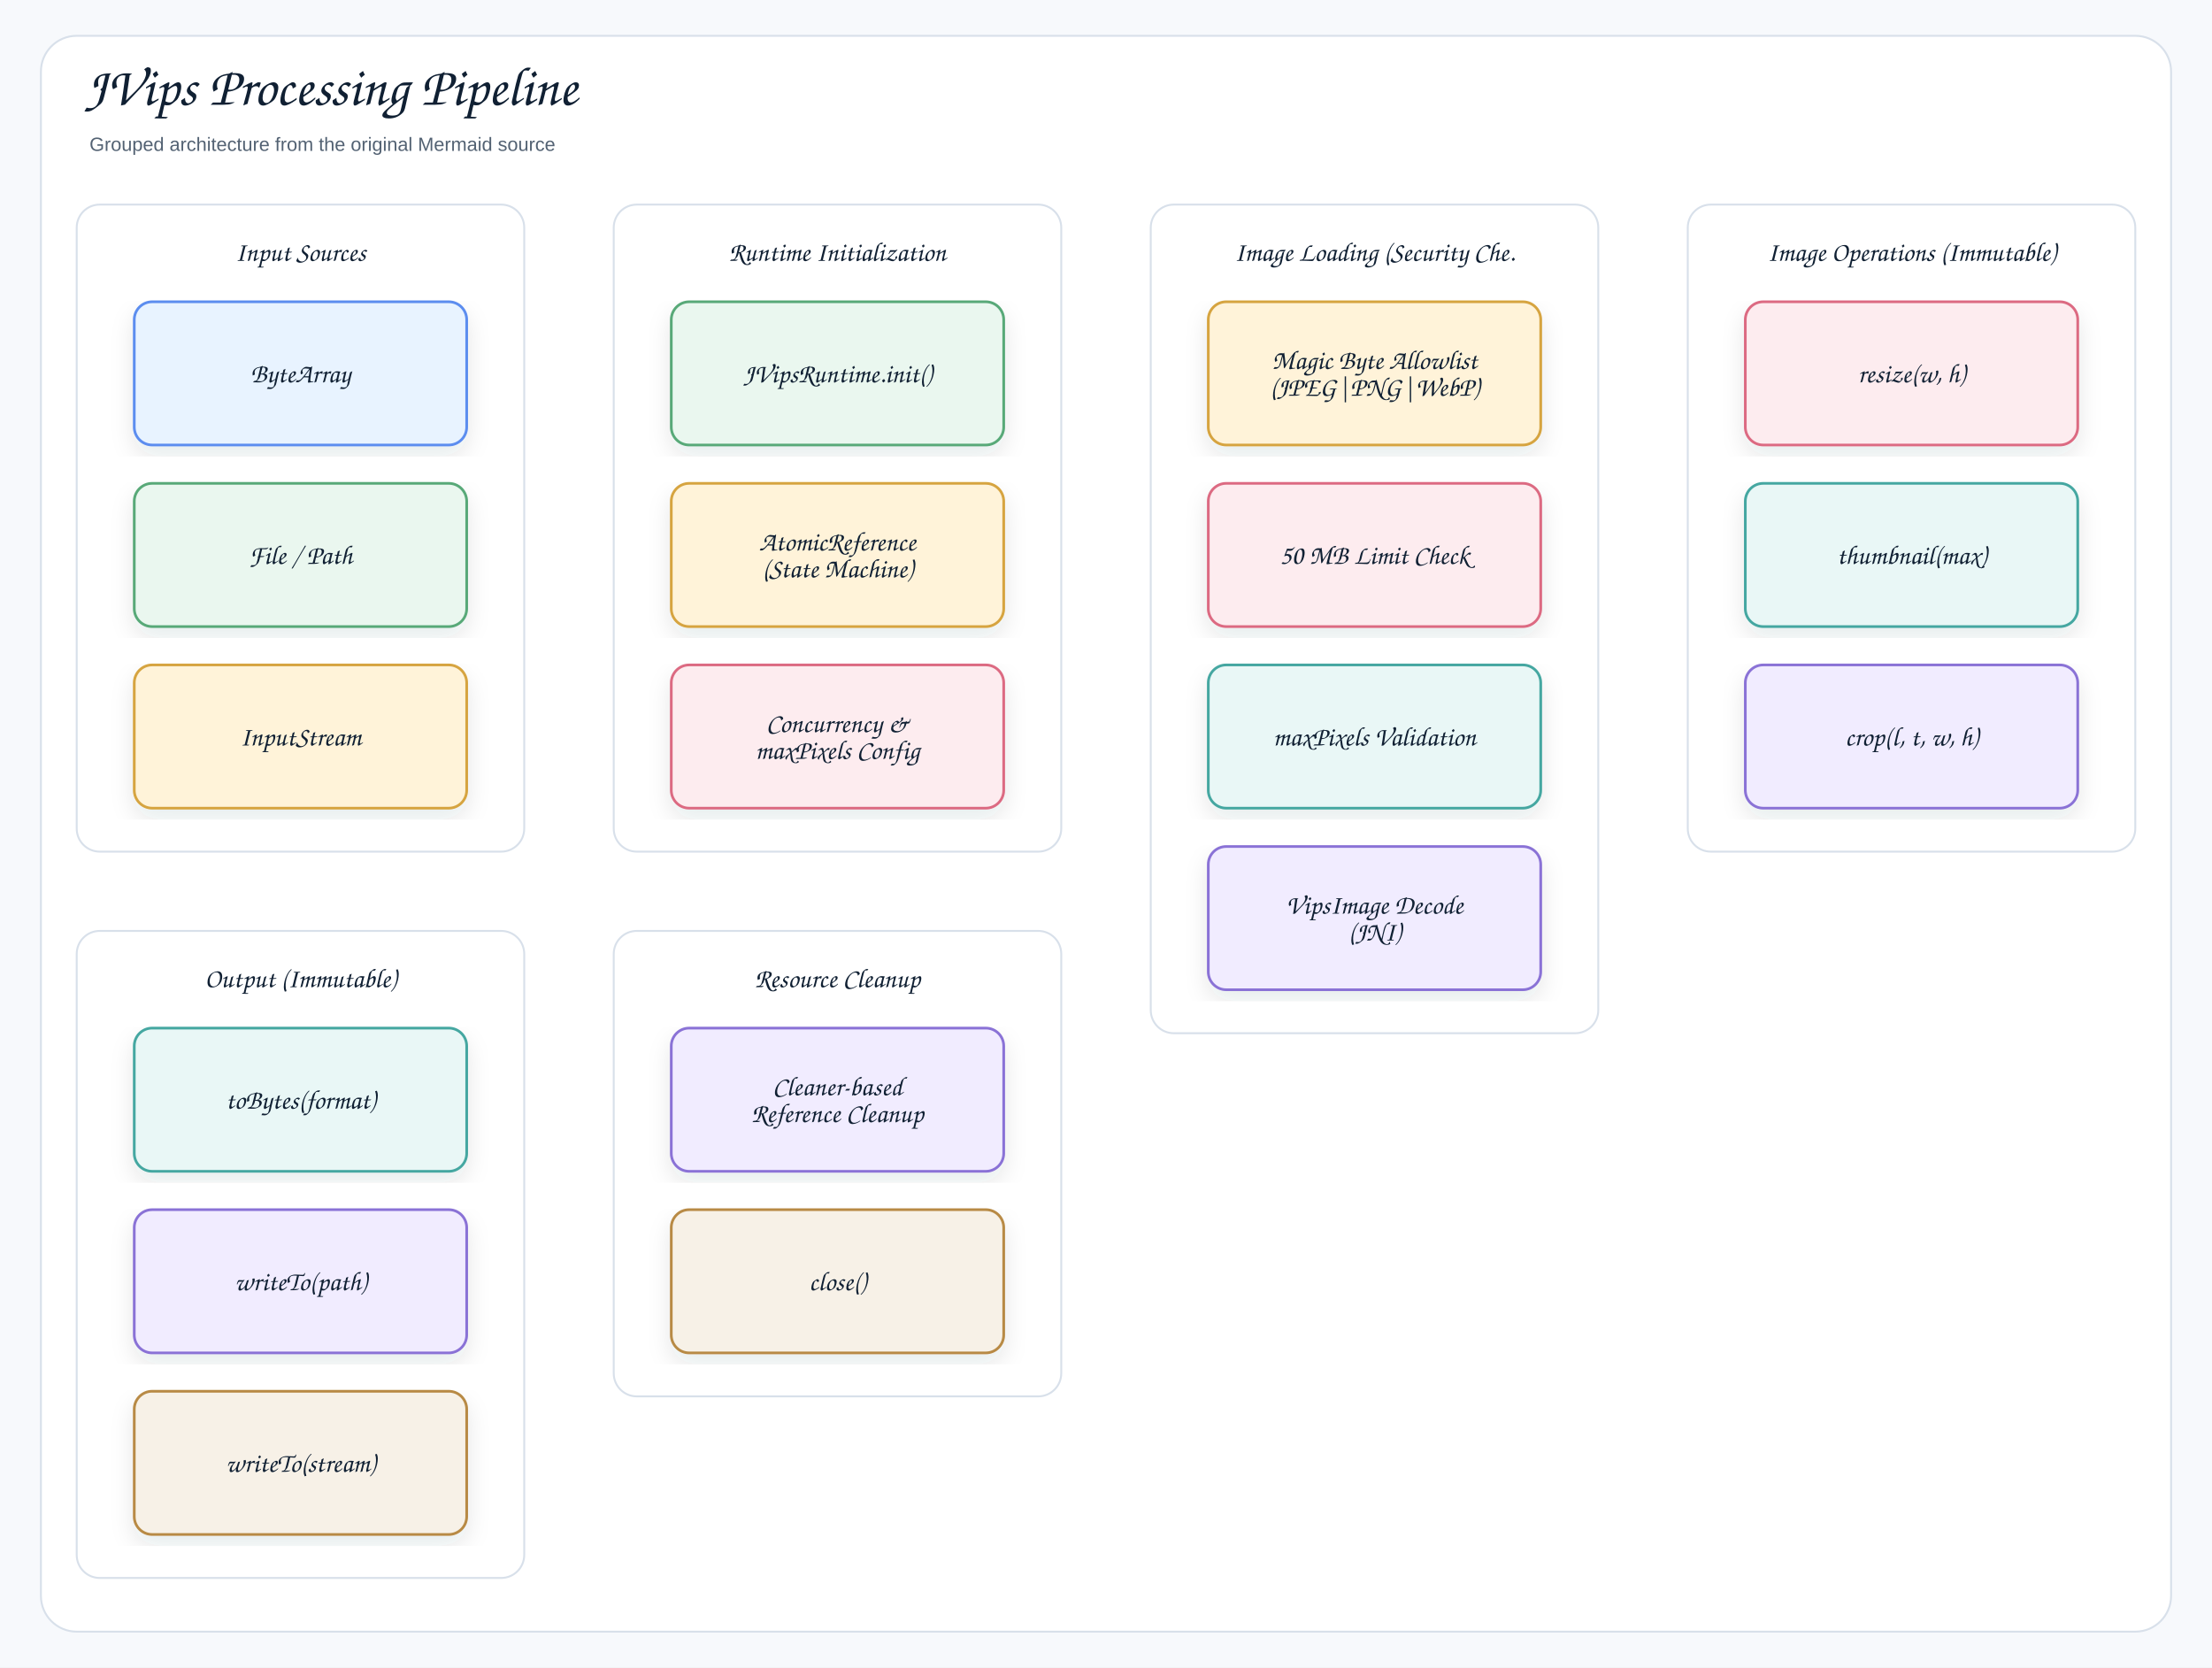
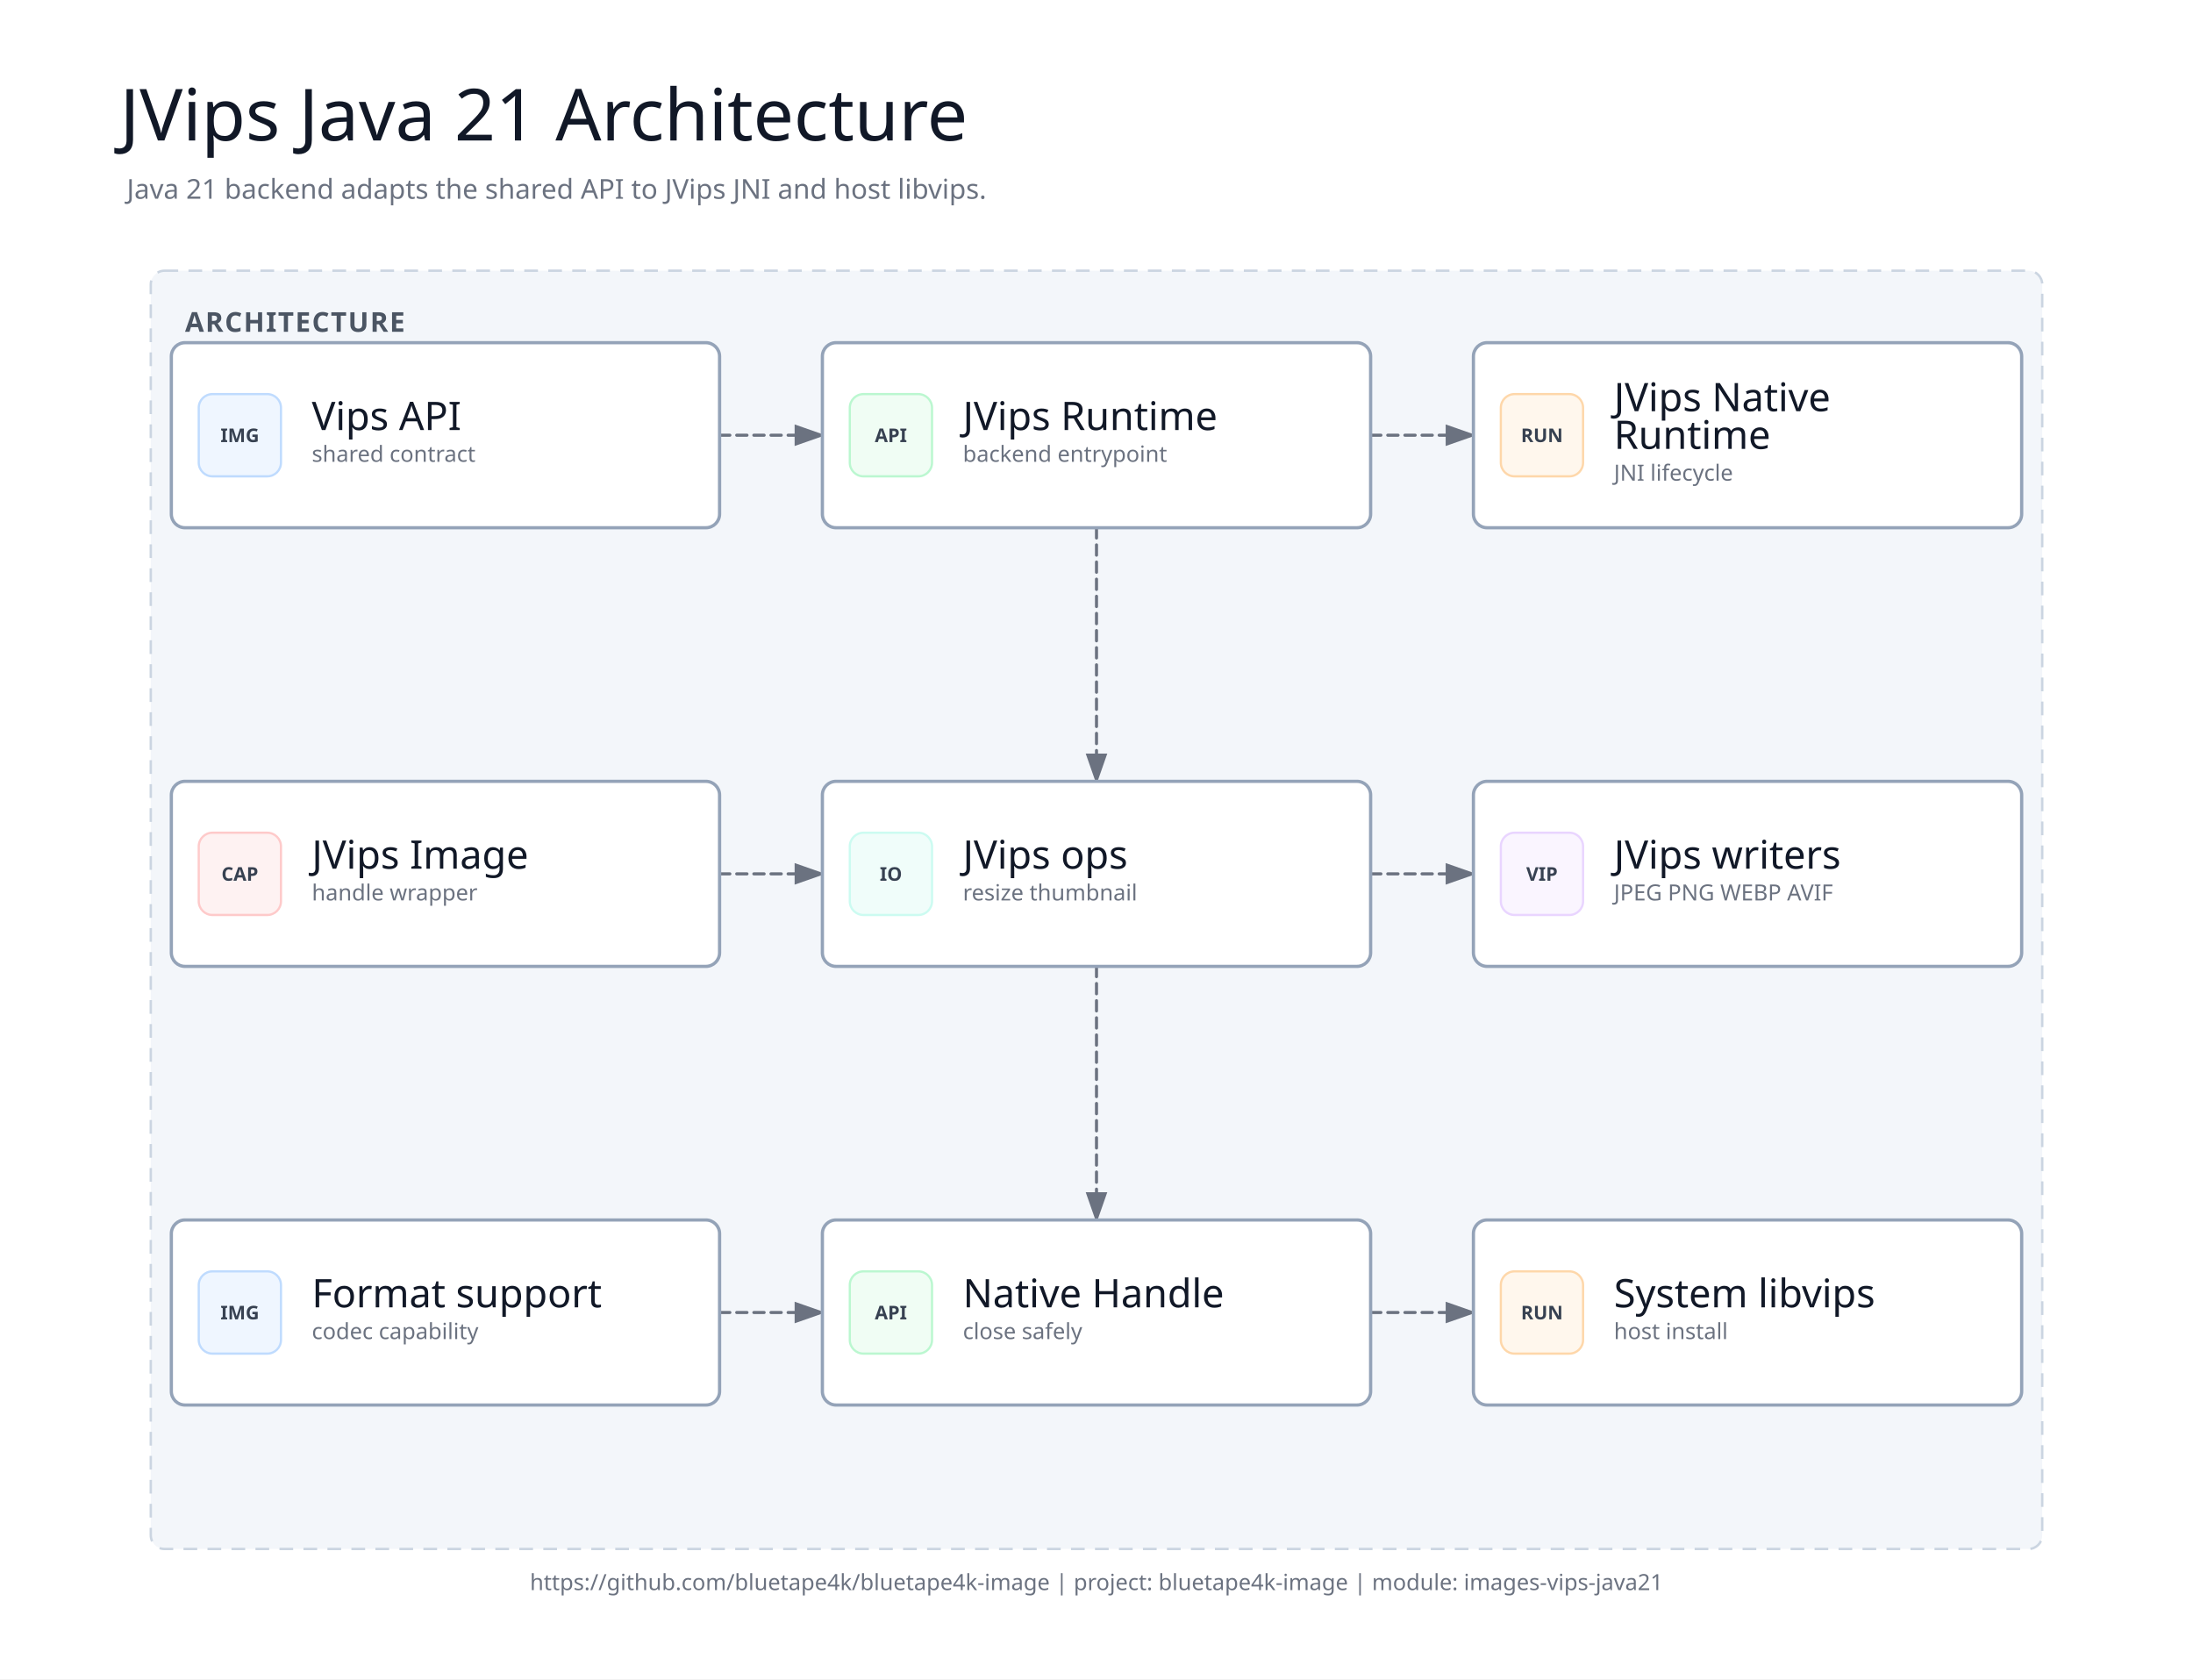
- <svg xmlns="http://www.w3.org/2000/svg" width="1730" height="1304" viewBox="0 0 1730 1304" role="img" aria-label="JVips Processing Pipeline">
+ <svg xmlns="http://www.w3.org/2000/svg" width="1280" height="980" viewBox="0 0 1280 980" role="img" aria-label="JVips Java 21 Architecture">
  <defs>
-     <filter id="shadow" x="-8%" y="-8%" width="116%" height="116%">
-       <feDropShadow dx="0" dy="8" stdDeviation="9" flood-color="#1f2937" flood-opacity="0.10" />
-     </filter>
-     <marker id="openArrow" markerWidth="12" markerHeight="10" refX="10" refY="5" orient="auto" markerUnits="strokeWidth">
-       <path d="M 1 1 L 10 5 L 1 9" fill="none" stroke="#758297" stroke-width="1.8" stroke-linecap="round" stroke-linejoin="round" />
+     <marker id="arrow-blue" markerWidth="10" markerHeight="7" refX="9" refY="3.5" orient="auto">
+       <polygon points="0 0, 10 3.5, 0 7" fill="#2563eb" />
    </marker>
-     <marker id="inherit" markerWidth="14" markerHeight="12" refX="12" refY="6" orient="auto" markerUnits="strokeWidth">
-       <path d="M 0 1 L 12 6 L 0 11 Z" fill="#ffffff" stroke="#758297" stroke-width="1.8" />
+     <marker id="arrow-green" markerWidth="10" markerHeight="7" refX="9" refY="3.5" orient="auto">
+       <polygon points="0 0, 10 3.5, 0 7" fill="#16a34a" />
+     </marker>
+     <marker id="arrow-orange" markerWidth="10" markerHeight="7" refX="9" refY="3.5" orient="auto">
+       <polygon points="0 0, 10 3.5, 0 7" fill="#ea580c" />
+     </marker>
+     <marker id="arrow-purple" markerWidth="10" markerHeight="7" refX="9" refY="3.5" orient="auto">
+       <polygon points="0 0, 10 3.5, 0 7" fill="#9333ea" />
+     </marker>
+     <marker id="arrow-gray" markerWidth="10" markerHeight="7" refX="9" refY="3.5" orient="auto">
+       <polygon points="0 0, 10 3.5, 0 7" fill="#6b7280" />
    </marker>
    <style>
-     .canvas{fill:#f7f9fc}.frame{fill:#fff;stroke:#d8e0ea;stroke-width:1.5}
-     .title{font-family:"Architects Daughter","Comic Sans MS","Comic Sans",cursive;font-size:43px;font-weight:400;fill:#102033}
-     .subtitle{font-family:"Comic Sans MS","Comic Sans","Comic Neue",Arial,sans-serif;font-size:15px;font-weight:400;fill:#536273}
-     .label{font-family:"Architects Daughter","Comic Sans MS","Comic Sans",cursive;font-size:25px;font-weight:400;fill:#102033}
-     .smallLabel{font-family:"Architects Daughter","Comic Sans MS","Comic Sans",cursive;font-size:21px;font-weight:400;fill:#102033}
-     .mono{font-family:"Comic Sans MS","Comic Sans","Comic Neue",Arial,sans-serif;font-size:12px;font-weight:400;fill:#102033}
-     .small{font-family:"Comic Sans MS","Comic Sans","Comic Neue",Arial,sans-serif;font-size:12px;font-weight:400;fill:#536273}
-     .strong{font-family:"Comic Sans MS","Comic Sans","Comic Neue",Arial,sans-serif;font-size:13px;font-weight:400;fill:#102033}
-     .card{stroke-width:2.1;filter:url(#shadow)}.compartment{stroke-width:1.5;fill:none}
-     .line{stroke:#758297;stroke-width:2.1;fill:none;marker-end:url(#openArrow)}
-     .plainLine{stroke:#758297;stroke-width:2.1;fill:none}
-     .dashed{stroke:#758297;stroke-width:2.1;stroke-dasharray:7 6;fill:none;marker-end:url(#openArrow)}
-     .inheritLine{stroke:#758297;stroke-width:2.2;fill:none;marker-end:url(#inherit)}
-     .implLine{stroke:#758297;stroke-width:2.2;stroke-dasharray:8 7;fill:none;marker-end:url(#inherit)}
+     .canvas{fill:#ffffff}.panel{fill:#f3f6fa;stroke:#cbd5e1;stroke-width:1.4;stroke-dasharray:8 6}.chart-panel{fill:#ffffff;stroke:#bfdbfe;stroke-width:1.7}.card{fill:#ffffff;stroke:#94a3b8;stroke-width:1.9}.badge-text{font-family:"Comic Mono";font-size:11px;fill:#374151;font-weight:700}
+     .edge-blue{stroke:#2563eb;stroke-width:2.1;fill:none;marker-end:url(#arrow-blue);stroke-linecap:round;stroke-linejoin:round}.edge-green{stroke:#16a34a;stroke-width:2.1;fill:none;marker-end:url(#arrow-green);stroke-linecap:round;stroke-linejoin:round}.edge-orange{stroke:#ea580c;stroke-width:2;fill:none;marker-end:url(#arrow-orange);stroke-linecap:round;stroke-linejoin:round}.edge-purple{stroke:#9333ea;stroke-width:2;fill:none;marker-end:url(#arrow-purple);stroke-linecap:round;stroke-linejoin:round}.edge-gray{stroke:#6b7280;stroke-width:1.8;fill:none;marker-end:url(#arrow-gray);stroke-linecap:round;stroke-linejoin:round;stroke-dasharray:6 4}.dashed{stroke-dasharray:6 4}
+     .title{font-family:"Architects Daughter";font-size:42px;fill:#111827;font-weight:400}.subtitle{font-family:"Comic Mono";font-size:16px;fill:#6b7280;font-weight:400}.card-title{font-family:"Architects Daughter";font-size:23px;fill:#111827;font-weight:400}.detail,.label,.note,.axis,.value{font-family:"Comic Mono";fill:#6b7280;font-weight:400}.detail{font-size:13px}.label{font-size:12px}.note{font-size:13px}.axis{font-size:14px}.value{font-size:14px}.panel-title{font-family:"Comic Mono";font-size:16px;fill:#4b5563;font-weight:700;letter-spacing:0.8px}
  </style>
  </defs>
-   <rect class="canvas" width="1730" height="1304" />
-   <rect class="frame" x="32" y="28" width="1666" height="1248" rx="28" />
-   <text class="title" x="66" y="82">JVips Processing Pipeline</text>
-   <text class="subtitle" x="70" y="118">Grouped architecture from the original Mermaid source</text>
-   <g transform="translate(60,160)">
-     <rect x="0" y="0" width="350" height="506" rx="18" fill="#ffffff" stroke="#d8e0ea" stroke-width="1.5" />
-     <text class="smallLabel" x="175" y="44" text-anchor="middle">Input Sources</text>
+   <rect class="canvas" width="1280" height="980" />
+   <text class="title" x="70" y="82">JVips Java 21 Architecture</text>
+   <text class="subtitle" x="74" y="116">Java 21 backend adapts the shared API to JVips JNI and host libvips.</text>
+   <rect class="panel" x="88" y="158" width="1104" height="746" rx="8" />
+   <text class="panel-title" x="108" y="188" dominant-baseline="middle">ARCHITECTURE</text>
+   <g id="edges">
+     <path class="edge-gray" d="M 420 254 L 480 254" />
+     <path class="edge-gray" d="M 800 254 L 860 254" />
+     <path class="edge-gray" d="M 420 510 L 480 510" />
+     <path class="edge-gray" d="M 800 510 L 860 510" />
+     <path class="edge-gray" d="M 640 308 L 640 456" />
+     <path class="edge-gray" d="M 420 766 L 480 766" />
+     <path class="edge-gray" d="M 800 766 L 860 766" />
+     <path class="edge-gray" d="M 640 564 L 640 712" />
  </g>
-   <g transform="translate(105,236)">
-     <rect class="card" x="0" y="0" width="260" height="112" rx="14" fill="#E8F3FF" stroke="#5B8DEF" />
-     <text class="smallLabel" x="130" y="63" text-anchor="middle">ByteArray</text>
+   <g id="cards">
+     <g id="api">
+       <rect class="card" x="100" y="200" width="320" height="108" rx="8" />
+       <rect x="116" y="230" width="48" height="48" rx="8" fill="#eff6ff" stroke="#bfdbfe" stroke-width="1.3" />
+       <text class="badge-text" x="140" y="258" text-anchor="middle">IMG</text>
+       <text class="card-title" x="182" y="243.0" dominant-baseline="middle">Vips API</text>
+       <text class="detail" x="182" y="265.0" dominant-baseline="middle">shared contract</text>
+     </g>
+     <g id="runtime">
+       <rect class="card" x="480" y="200" width="320" height="108" rx="8" />
+       <rect x="496" y="230" width="48" height="48" rx="8" fill="#f0fdf4" stroke="#bbf7d0" stroke-width="1.3" />
+       <text class="badge-text" x="520" y="258" text-anchor="middle">API</text>
+       <text class="card-title" x="562" y="243.0" dominant-baseline="middle">JVips Runtime</text>
+       <text class="detail" x="562" y="265.0" dominant-baseline="middle">backend entrypoint</text>
+     </g>
+     <g id="native">
+       <rect class="card" x="860" y="200" width="320" height="108" rx="8" />
+       <rect x="876" y="230" width="48" height="48" rx="8" fill="#fff7ed" stroke="#fed7aa" stroke-width="1.3" />
+       <text class="badge-text" x="900" y="258" text-anchor="middle">RUN</text>
+       <text class="card-title" x="942" y="232.0" dominant-baseline="middle">JVips Native</text>
+       <text class="card-title" x="942" y="254.0" dominant-baseline="middle">Runtime</text>
+       <text class="detail" x="942" y="276.0" dominant-baseline="middle">JNI lifecycle</text>
+     </g>
+     <g id="image">
+       <rect class="card" x="100" y="456" width="320" height="108" rx="8" />
+       <rect x="116" y="486" width="48" height="48" rx="8" fill="#fef2f2" stroke="#fecaca" stroke-width="1.3" />
+       <text class="badge-text" x="140" y="514" text-anchor="middle">CAP</text>
+       <text class="card-title" x="182" y="499.0" dominant-baseline="middle">JVips Image</text>
+       <text class="detail" x="182" y="521.0" dominant-baseline="middle">handle wrapper</text>
+     </g>
+     <g id="ops">
+       <rect class="card" x="480" y="456" width="320" height="108" rx="8" />
+       <rect x="496" y="486" width="48" height="48" rx="8" fill="#f0fdfa" stroke="#ccfbf1" stroke-width="1.3" />
+       <text class="badge-text" x="520" y="514" text-anchor="middle">IO</text>
+       <text class="card-title" x="562" y="499.0" dominant-baseline="middle">JVips ops</text>
+       <text class="detail" x="562" y="521.0" dominant-baseline="middle">resize thumbnail</text>
+     </g>
+     <g id="writers">
+       <rect class="card" x="860" y="456" width="320" height="108" rx="8" />
+       <rect x="876" y="486" width="48" height="48" rx="8" fill="#faf5ff" stroke="#e9d5ff" stroke-width="1.3" />
+       <text class="badge-text" x="900" y="514" text-anchor="middle">VIP</text>
+       <text class="card-title" x="942" y="499.0" dominant-baseline="middle">JVips writers</text>
+       <text class="detail" x="942" y="521.0" dominant-baseline="middle">JPEG PNG WEBP AVIF</text>
+     </g>
+     <g id="format">
+       <rect class="card" x="100" y="712" width="320" height="108" rx="8" />
+       <rect x="116" y="742" width="48" height="48" rx="8" fill="#eff6ff" stroke="#bfdbfe" stroke-width="1.3" />
+       <text class="badge-text" x="140" y="770" text-anchor="middle">IMG</text>
+       <text class="card-title" x="182" y="755.0" dominant-baseline="middle">Format support</text>
+       <text class="detail" x="182" y="777.0" dominant-baseline="middle">codec capability</text>
+     </g>
+     <g id="handle">
+       <rect class="card" x="480" y="712" width="320" height="108" rx="8" />
+       <rect x="496" y="742" width="48" height="48" rx="8" fill="#f0fdf4" stroke="#bbf7d0" stroke-width="1.3" />
+       <text class="badge-text" x="520" y="770" text-anchor="middle">API</text>
+       <text class="card-title" x="562" y="755.0" dominant-baseline="middle">Native Handle</text>
+       <text class="detail" x="562" y="777.0" dominant-baseline="middle">close safely</text>
+     </g>
+     <g id="libvips">
+       <rect class="card" x="860" y="712" width="320" height="108" rx="8" />
+       <rect x="876" y="742" width="48" height="48" rx="8" fill="#fff7ed" stroke="#fed7aa" stroke-width="1.3" />
+       <text class="badge-text" x="900" y="770" text-anchor="middle">RUN</text>
+       <text class="card-title" x="942" y="755.0" dominant-baseline="middle">System libvips</text>
+       <text class="detail" x="942" y="777.0" dominant-baseline="middle">host install</text>
+     </g>
  </g>
-   <g transform="translate(105,378)">
-     <rect class="card" x="0" y="0" width="260" height="112" rx="14" fill="#EAF7EF" stroke="#58A978" />
-     <text class="smallLabel" x="130" y="63" text-anchor="middle">File / Path</text>
-   </g>
-   <g transform="translate(105,520)">
-     <rect class="card" x="0" y="0" width="260" height="112" rx="14" fill="#FFF3D9" stroke="#D6A441" />
-     <text class="smallLabel" x="130" y="63" text-anchor="middle">InputStream</text>
-   </g>
-   <g transform="translate(480,160)">
-     <rect x="0" y="0" width="350" height="506" rx="18" fill="#ffffff" stroke="#d8e0ea" stroke-width="1.5" />
-     <text class="smallLabel" x="175" y="44" text-anchor="middle">Runtime Initialization</text>
-   </g>
-   <g transform="translate(525,236)">
-     <rect class="card" x="0" y="0" width="260" height="112" rx="14" fill="#EAF7EF" stroke="#58A978" />
-     <text class="smallLabel" x="130" y="63" text-anchor="middle">JVipsRuntime.init()</text>
-   </g>
-   <g transform="translate(525,378)">
-     <rect class="card" x="0" y="0" width="260" height="112" rx="14" fill="#FFF3D9" stroke="#D6A441" />
-     <text class="smallLabel" x="130" y="52.5" text-anchor="middle">AtomicReference</text>
-     <text class="smallLabel" x="130" y="73.5" text-anchor="middle">(State Machine)</text>
-   </g>
-   <g transform="translate(525,520)">
-     <rect class="card" x="0" y="0" width="260" height="112" rx="14" fill="#FDECEF" stroke="#DC6B82" />
-     <text class="smallLabel" x="130" y="52.5" text-anchor="middle">Concurrency &amp;</text>
-     <text class="smallLabel" x="130" y="73.5" text-anchor="middle">maxPixels Config</text>
-   </g>
-   <g transform="translate(900,160)">
-     <rect x="0" y="0" width="350" height="648" rx="18" fill="#ffffff" stroke="#d8e0ea" stroke-width="1.5" />
-     <text class="smallLabel" x="175" y="44" text-anchor="middle">Image Loading (Security Che.</text>
-   </g>
-   <g transform="translate(945,236)">
-     <rect class="card" x="0" y="0" width="260" height="112" rx="14" fill="#FFF3D9" stroke="#D6A441" />
-     <text class="smallLabel" x="130" y="52.5" text-anchor="middle">Magic Byte Allowlist</text>
-     <text class="smallLabel" x="130" y="73.5" text-anchor="middle">(JPEG|PNG|WebP)</text>
-   </g>
-   <g transform="translate(945,378)">
-     <rect class="card" x="0" y="0" width="260" height="112" rx="14" fill="#FDECEF" stroke="#DC6B82" />
-     <text class="smallLabel" x="130" y="63" text-anchor="middle">50 MB Limit Check</text>
-   </g>
-   <g transform="translate(945,520)">
-     <rect class="card" x="0" y="0" width="260" height="112" rx="14" fill="#E9F7F6" stroke="#45A7A1" />
-     <text class="smallLabel" x="130" y="63" text-anchor="middle">maxPixels Validation</text>
-   </g>
-   <g transform="translate(945,662)">
-     <rect class="card" x="0" y="0" width="260" height="112" rx="14" fill="#F1ECFF" stroke="#8A72D6" />
-     <text class="smallLabel" x="130" y="52.5" text-anchor="middle">VipsImage Decode</text>
-     <text class="smallLabel" x="130" y="73.5" text-anchor="middle">(JNI)</text>
-   </g>
-   <g transform="translate(1320,160)">
-     <rect x="0" y="0" width="350" height="506" rx="18" fill="#ffffff" stroke="#d8e0ea" stroke-width="1.5" />
-     <text class="smallLabel" x="175" y="44" text-anchor="middle">Image Operations (Immutable)</text>
-   </g>
-   <g transform="translate(1365,236)">
-     <rect class="card" x="0" y="0" width="260" height="112" rx="14" fill="#FDECEF" stroke="#DC6B82" />
-     <text class="smallLabel" x="130" y="63" text-anchor="middle">resize(w, h)</text>
-   </g>
-   <g transform="translate(1365,378)">
-     <rect class="card" x="0" y="0" width="260" height="112" rx="14" fill="#E9F7F6" stroke="#45A7A1" />
-     <text class="smallLabel" x="130" y="63" text-anchor="middle">thumbnail(max)</text>
-   </g>
-   <g transform="translate(1365,520)">
-     <rect class="card" x="0" y="0" width="260" height="112" rx="14" fill="#F1ECFF" stroke="#8A72D6" />
-     <text class="smallLabel" x="130" y="63" text-anchor="middle">crop(l, t, w, h)</text>
-   </g>
-   <g transform="translate(60,728)">
-     <rect x="0" y="0" width="350" height="506" rx="18" fill="#ffffff" stroke="#d8e0ea" stroke-width="1.5" />
-     <text class="smallLabel" x="175" y="44" text-anchor="middle">Output (Immutable)</text>
-   </g>
-   <g transform="translate(105,804)">
-     <rect class="card" x="0" y="0" width="260" height="112" rx="14" fill="#E9F7F6" stroke="#45A7A1" />
-     <text class="smallLabel" x="130" y="63" text-anchor="middle">toBytes(format)</text>
-   </g>
-   <g transform="translate(105,946)">
-     <rect class="card" x="0" y="0" width="260" height="112" rx="14" fill="#F1ECFF" stroke="#8A72D6" />
-     <text class="smallLabel" x="130" y="63" text-anchor="middle">writeTo(path)</text>
-   </g>
-   <g transform="translate(105,1088)">
-     <rect class="card" x="0" y="0" width="260" height="112" rx="14" fill="#F7F1E7" stroke="#B88A44" />
-     <text class="smallLabel" x="130" y="63" text-anchor="middle">writeTo(stream)</text>
-   </g>
-   <g transform="translate(480,728)">
-     <rect x="0" y="0" width="350" height="364" rx="18" fill="#ffffff" stroke="#d8e0ea" stroke-width="1.5" />
-     <text class="smallLabel" x="175" y="44" text-anchor="middle">Resource Cleanup</text>
-   </g>
-   <g transform="translate(525,804)">
-     <rect class="card" x="0" y="0" width="260" height="112" rx="14" fill="#F1ECFF" stroke="#8A72D6" />
-     <text class="smallLabel" x="130" y="52.5" text-anchor="middle">Cleaner-based</text>
-     <text class="smallLabel" x="130" y="73.5" text-anchor="middle">Reference Cleanup</text>
-   </g>
-   <g transform="translate(525,946)">
-     <rect class="card" x="0" y="0" width="260" height="112" rx="14" fill="#F7F1E7" stroke="#B88A44" />
-     <text class="smallLabel" x="130" y="63" text-anchor="middle">close()</text>
-   </g>
+   <text class="note" x="640.0" y="928" text-anchor="middle">https://github.com/bluetape4k/bluetape4k-image | project: bluetape4k-image | module: images-vips-java21</text>
</svg>
